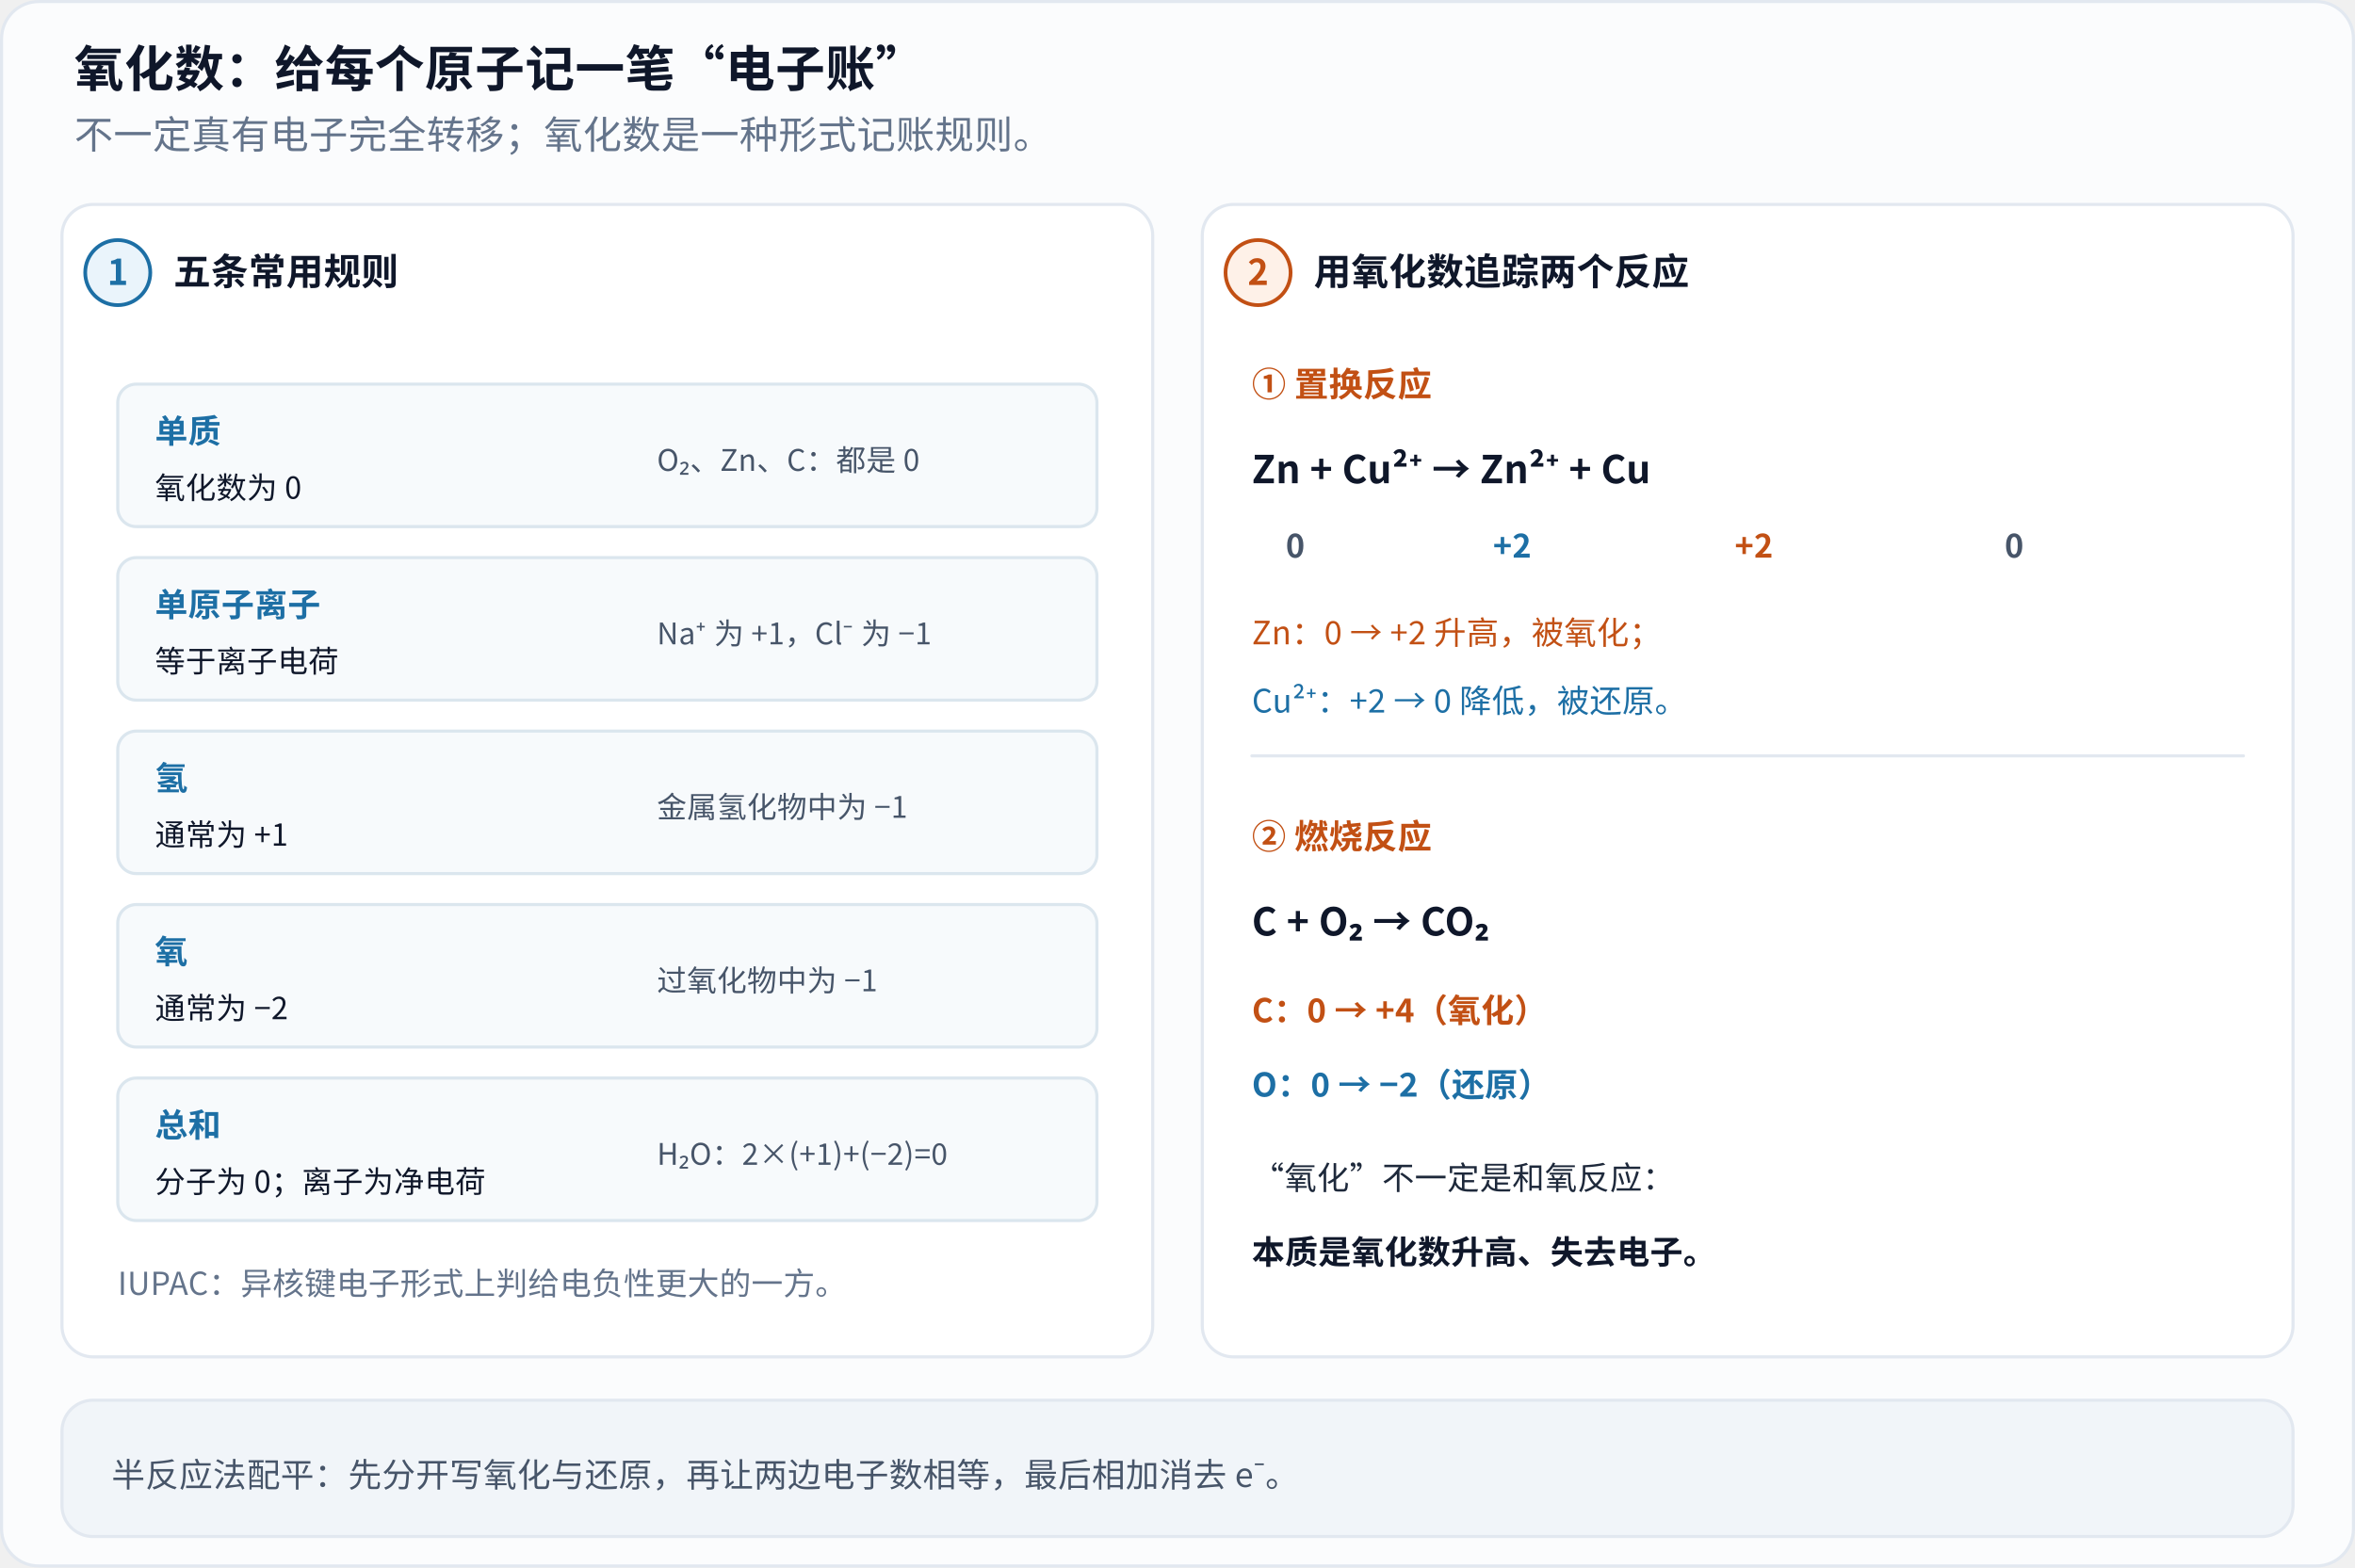
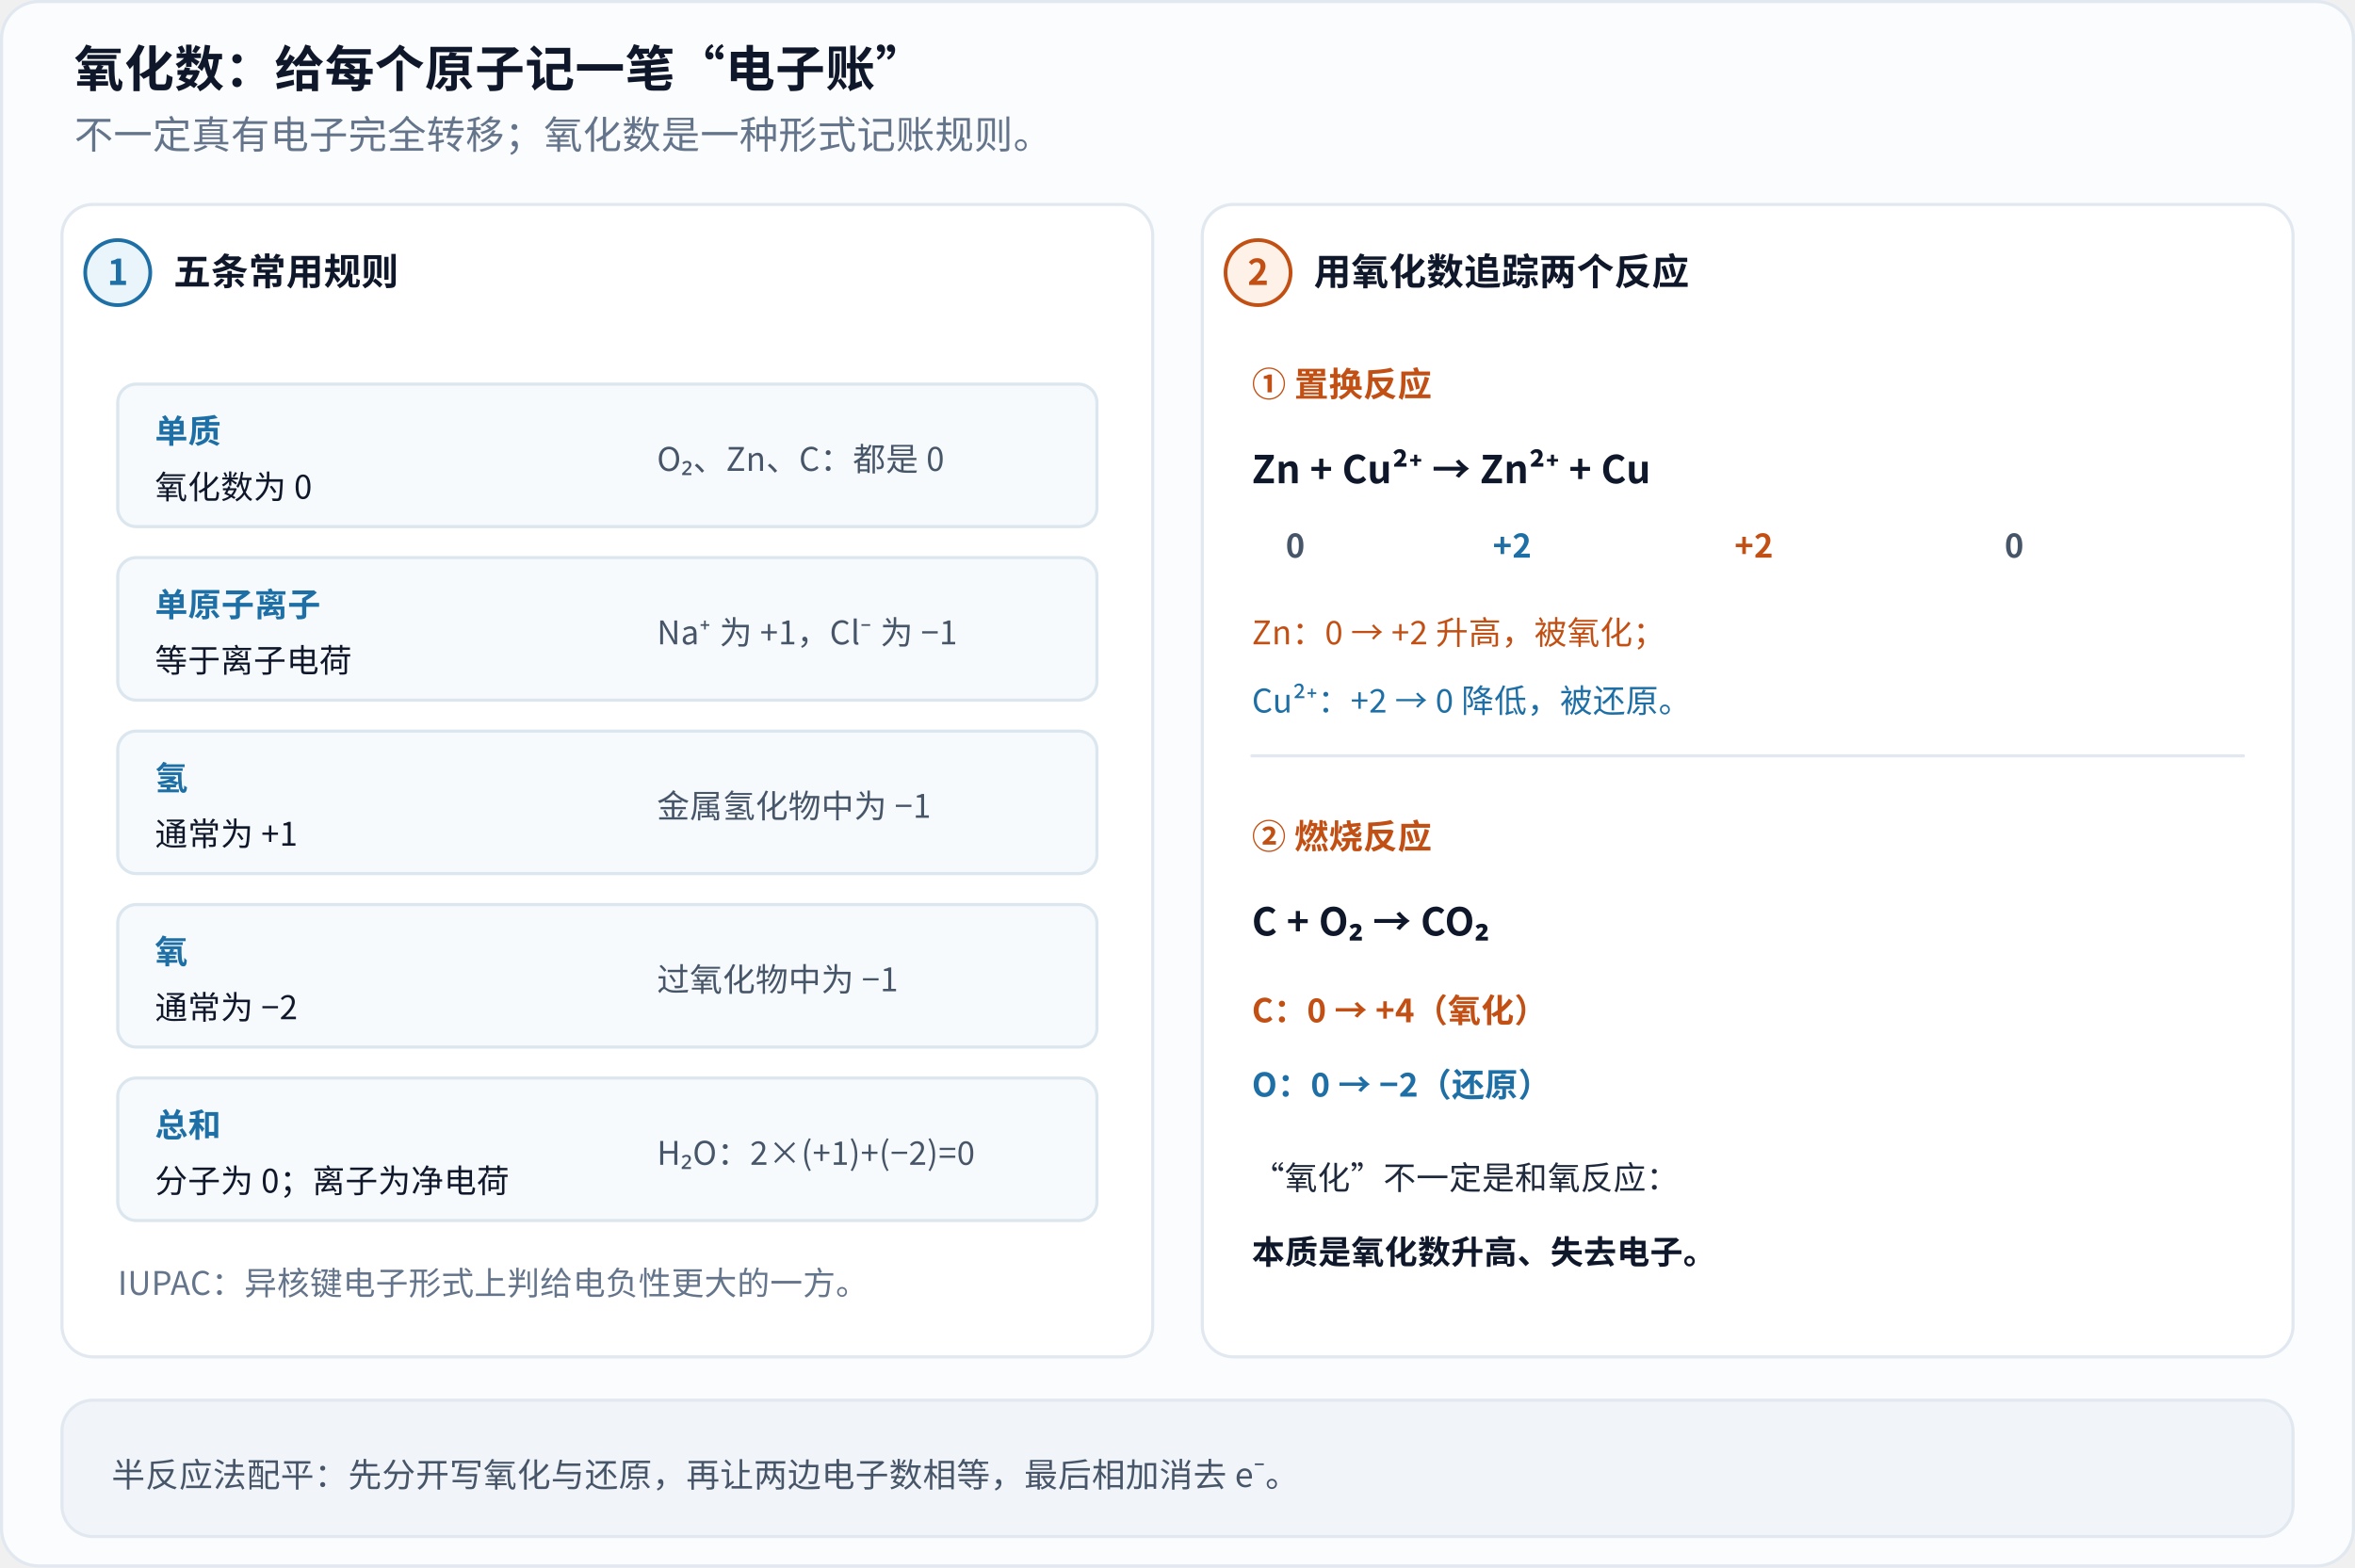
<svg xmlns="http://www.w3.org/2000/svg" width="760" height="506" viewBox="0 0 760 506" role="img" aria-labelledby="title desc" lang="zh-CN">
  <defs>
    <marker id="arr-blue" markerWidth="7" markerHeight="7" refX="6" refY="3.5" orient="auto">
      <path d="M0,0.6 L6.5,3.5 L0,6.4 Z" fill="#1d6fa5" />
    </marker>
    <marker id="arr-orange" markerWidth="7" markerHeight="7" refX="6" refY="3.5" orient="auto">
      <path d="M0,0.6 L6.5,3.5 L0,6.4 Z" fill="#c25014" />
    </marker>
    <marker id="arr-green" markerWidth="7" markerHeight="7" refX="6" refY="3.5" orient="auto">
      <path d="M0,0.6 L6.5,3.5 L0,6.4 Z" fill="#18794e" />
    </marker>
    <marker id="arr-muted" markerWidth="7" markerHeight="7" refX="6" refY="3.5" orient="auto">
      <path d="M0,0.6 L6.5,3.5 L0,6.4 Z" fill="#64748b" />
    </marker>
  </defs>
  <style>
  text {
    font-family: "PingFang SC", "Hiragino Sans GB", "Microsoft YaHei", "Noto Sans CJK SC", system-ui, sans-serif;
    letter-spacing: 0.01em;
  }
  .mono {
    font-family: ui-monospace, "Cascadia Mono", "Consolas", monospace;
  }
  .halo {
    paint-order: stroke;
    stroke: #ffffff;
    stroke-width: 3.5px;
    stroke-linejoin: round;
  }
</style>
  <rect x="0.5" y="0.5" width="759" height="505" rx="12" fill="#fbfcfd" stroke="#e2e8f0" stroke-width="1" />
  <text x="24" y="28" font-size="16" fill="#0f172a" text-anchor="start" font-weight="700">氧化数：给每个原子记一笔“电子账”</text>
  <text x="24" y="48" font-size="12.5" fill="#64748b" text-anchor="start">不一定真有电子完全转移；氧化数是一种形式记账规则。</text>
  <rect x="20" y="66" width="352" height="372" rx="10" fill="#ffffff" stroke="#e2e8f0" stroke-width="1" />
  <circle cx="38" cy="88" r="10.5" fill="#eaf4fb" stroke="#1d6fa5" stroke-width="1.2" />
  <text x="38" y="92" font-size="11.5" fill="#1d6fa5" text-anchor="middle" font-weight="700">1</text>
-   <text x="56" y="92" font-size="12.0" fill="#0f172a" text-anchor="start" font-weight="700">五条常用规则</text>
+   <text x="56" y="92" font-size="12" fill="#0f172a" text-anchor="start" font-weight="700">五条常用规则</text>
  <rect x="38" y="124" width="316" height="46" rx="6" fill="#f7fafc" stroke="#dbe6ee" />
  <text x="50" y="143" font-size="10.6" fill="#1d6fa5" text-anchor="start" font-weight="700">单质</text>
-   <text x="50" y="161" font-size="9.8" fill="#0f172a" text-anchor="start">氧化数为 0</text>
-   <text x="212" y="152" font-size="9.6" fill="#475569" text-anchor="start">O₂、Zn、C：都是 0</text>
+   <text x="50" y="161" font-size="10.5" fill="#0f172a" text-anchor="start">氧化数为 0</text>
+   <text x="212" y="152" font-size="10.5" fill="#475569" text-anchor="start">O₂、Zn、C：都是 0</text>
  <rect x="38" y="180" width="316" height="46" rx="6" fill="#f7fafc" stroke="#dbe6ee" />
  <text x="50" y="199" font-size="10.6" fill="#1d6fa5" text-anchor="start" font-weight="700">单原子离子</text>
-   <text x="50" y="217" font-size="9.8" fill="#0f172a" text-anchor="start">等于离子电荷</text>
-   <text x="212" y="208" font-size="9.6" fill="#475569" text-anchor="start">Na⁺ 为 +1，Cl⁻ 为 −1</text>
+   <text x="50" y="217" font-size="10.5" fill="#0f172a" text-anchor="start">等于离子电荷</text>
+   <text x="212" y="208" font-size="10.5" fill="#475569" text-anchor="start">Na⁺ 为 +1，Cl⁻ 为 −1</text>
  <rect x="38" y="236" width="316" height="46" rx="6" fill="#f7fafc" stroke="#dbe6ee" />
  <text x="50" y="255" font-size="10.6" fill="#1d6fa5" text-anchor="start" font-weight="700">氢</text>
-   <text x="50" y="273" font-size="9.8" fill="#0f172a" text-anchor="start">通常为 +1</text>
-   <text x="212" y="264" font-size="9.6" fill="#475569" text-anchor="start">金属氢化物中为 −1</text>
+   <text x="50" y="273" font-size="10.5" fill="#0f172a" text-anchor="start">通常为 +1</text>
+   <text x="212" y="264" font-size="10.5" fill="#475569" text-anchor="start">金属氢化物中为 −1</text>
  <rect x="38" y="292" width="316" height="46" rx="6" fill="#f7fafc" stroke="#dbe6ee" />
  <text x="50" y="311" font-size="10.6" fill="#1d6fa5" text-anchor="start" font-weight="700">氧</text>
-   <text x="50" y="329" font-size="9.8" fill="#0f172a" text-anchor="start">通常为 −2</text>
-   <text x="212" y="320" font-size="9.6" fill="#475569" text-anchor="start">过氧化物中为 −1</text>
+   <text x="50" y="329" font-size="10.5" fill="#0f172a" text-anchor="start">通常为 −2</text>
+   <text x="212" y="320" font-size="10.5" fill="#475569" text-anchor="start">过氧化物中为 −1</text>
  <rect x="38" y="348" width="316" height="46" rx="6" fill="#f7fafc" stroke="#dbe6ee" />
  <text x="50" y="367" font-size="10.6" fill="#1d6fa5" text-anchor="start" font-weight="700">总和</text>
-   <text x="50" y="385" font-size="9.8" fill="#0f172a" text-anchor="start">分子为 0；离子为净电荷</text>
-   <text x="212" y="376" font-size="9.6" fill="#475569" text-anchor="start">H₂O：2×(+1)+(−2)=0</text>
-   <text x="38" y="418" font-size="10.2" fill="#64748b" text-anchor="start">IUPAC：异核键电子形式上判给电负性更大的一方。</text>
+   <text x="50" y="385" font-size="10.5" fill="#0f172a" text-anchor="start">分子为 0；离子为净电荷</text>
+   <text x="212" y="376" font-size="10.5" fill="#475569" text-anchor="start">H₂O：2×(+1)+(−2)=0</text>
+   <text x="38" y="418" font-size="10.5" fill="#64748b" text-anchor="start">IUPAC：异核键电子形式上判给电负性更大的一方。</text>
  <rect x="388" y="66" width="352" height="372" rx="10" fill="#ffffff" stroke="#e2e8f0" stroke-width="1" />
  <circle cx="406" cy="88" r="10.5" fill="#fef1e8" stroke="#c25014" stroke-width="1.2" />
  <text x="406" y="92" font-size="11.5" fill="#c25014" text-anchor="middle" font-weight="700">2</text>
-   <text x="424" y="92" font-size="12.0" fill="#0f172a" text-anchor="start" font-weight="700">用氧化数追踪两个反应</text>
-   <text x="404" y="128" font-size="11.0" fill="#c25014" text-anchor="start" font-weight="700">① 置换反应</text>
+   <text x="424" y="92" font-size="12" fill="#0f172a" text-anchor="start" font-weight="700">用氧化数追踪两个反应</text>
+   <text x="404" y="128" font-size="11" fill="#c25014" text-anchor="start" font-weight="700">① 置换反应</text>
  <text x="404" y="156" font-size="12.4" fill="#0f172a" text-anchor="start" font-weight="700">Zn + Cu²⁺ → Zn²⁺ + Cu</text>
-   <text x="418" y="180" font-size="10.4" fill="#475569" text-anchor="middle" font-weight="700">0</text>
-   <text x="488" y="180" font-size="10.4" fill="#1d6fa5" text-anchor="middle" font-weight="700">+2</text>
-   <text x="566" y="180" font-size="10.4" fill="#c25014" text-anchor="middle" font-weight="700">+2</text>
-   <text x="650" y="180" font-size="10.4" fill="#475569" text-anchor="middle" font-weight="700">0</text>
-   <text x="404" y="208" font-size="10.4" fill="#c25014" text-anchor="start">Zn：0 → +2 升高，被氧化；</text>
-   <text x="404" y="230" font-size="10.4" fill="#1d6fa5" text-anchor="start">Cu²⁺：+2 → 0 降低，被还原。</text>
+   <text x="418" y="180" font-size="10.5" fill="#475569" text-anchor="middle" font-weight="700">0</text>
+   <text x="488" y="180" font-size="10.5" fill="#1d6fa5" text-anchor="middle" font-weight="700">+2</text>
+   <text x="566" y="180" font-size="10.5" fill="#c25014" text-anchor="middle" font-weight="700">+2</text>
+   <text x="650" y="180" font-size="10.5" fill="#475569" text-anchor="middle" font-weight="700">0</text>
+   <text x="404" y="208" font-size="10.5" fill="#c25014" text-anchor="start">Zn：0 → +2 升高，被氧化；</text>
+   <text x="404" y="230" font-size="10.5" fill="#1d6fa5" text-anchor="start">Cu²⁺：+2 → 0 降低，被还原。</text>
  <line x1="404.0" y1="244.0" x2="724.0" y2="244.0" stroke="#e2e8f0" stroke-width="1" stroke-linecap="round" />
-   <text x="404" y="274" font-size="11.0" fill="#c25014" text-anchor="start" font-weight="700">② 燃烧反应</text>
+   <text x="404" y="274" font-size="11" fill="#c25014" text-anchor="start" font-weight="700">② 燃烧反应</text>
  <text x="404" y="302" font-size="12.4" fill="#0f172a" text-anchor="start" font-weight="700">C + O₂ → CO₂</text>
  <text x="404" y="330" font-size="10.6" fill="#c25014" text-anchor="start" font-weight="600">C：0 → +4（氧化）</text>
  <text x="404" y="354" font-size="10.6" fill="#1d6fa5" text-anchor="start" font-weight="600">O：0 → −2（还原）</text>
-   <text x="404" y="384" font-size="10.4" fill="#1e293b" text-anchor="start">“氧化”不一定是和氧反应：</text>
+   <text x="404" y="384" font-size="10.5" fill="#1e293b" text-anchor="start">“氧化”不一定是和氧反应：</text>
  <text x="404" y="408" font-size="10.6" fill="#0f172a" text-anchor="start" font-weight="700">本质是氧化数升高、失去电子。</text>
  <rect x="20" y="452" width="720" height="44" rx="10" fill="#f1f5f9" stroke="#e2e8f0" stroke-width="1" />
  <text x="36" y="480" font-size="10.8" fill="#475569" text-anchor="start">半反应法配平：先分开写氧化与还原，再让两边电子数相等，最后相加消去 e⁻。</text>
</svg>
